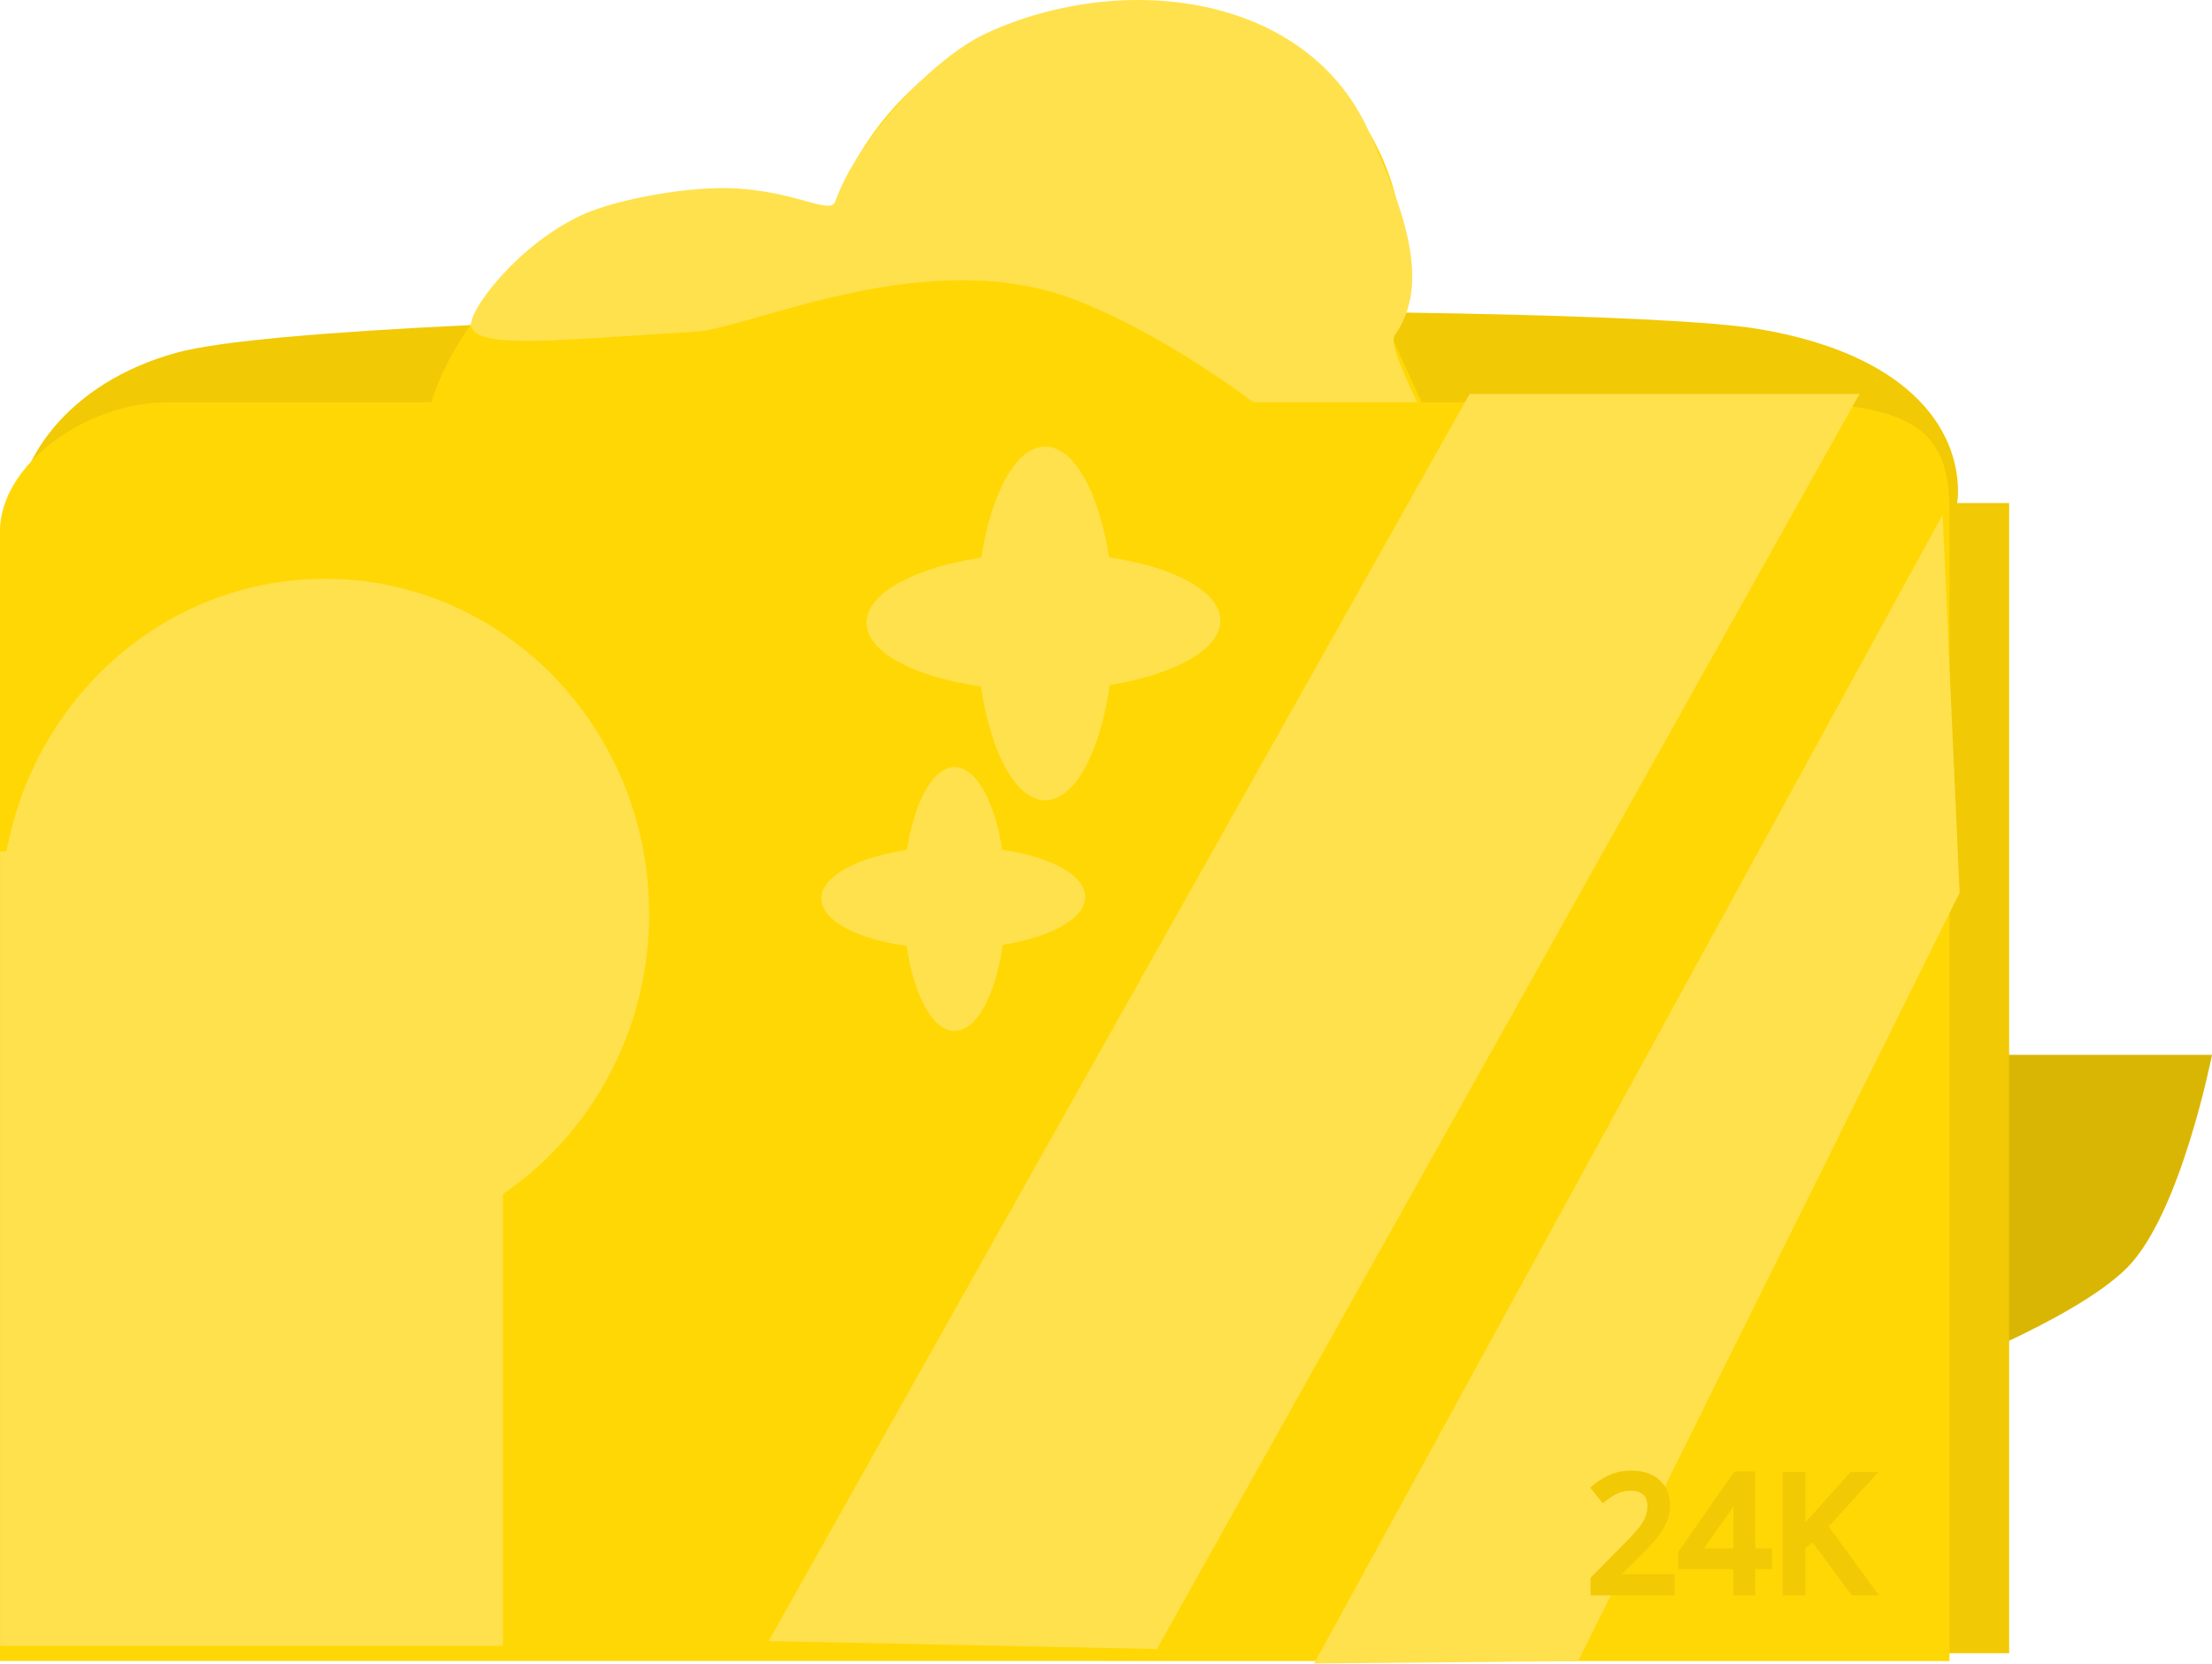
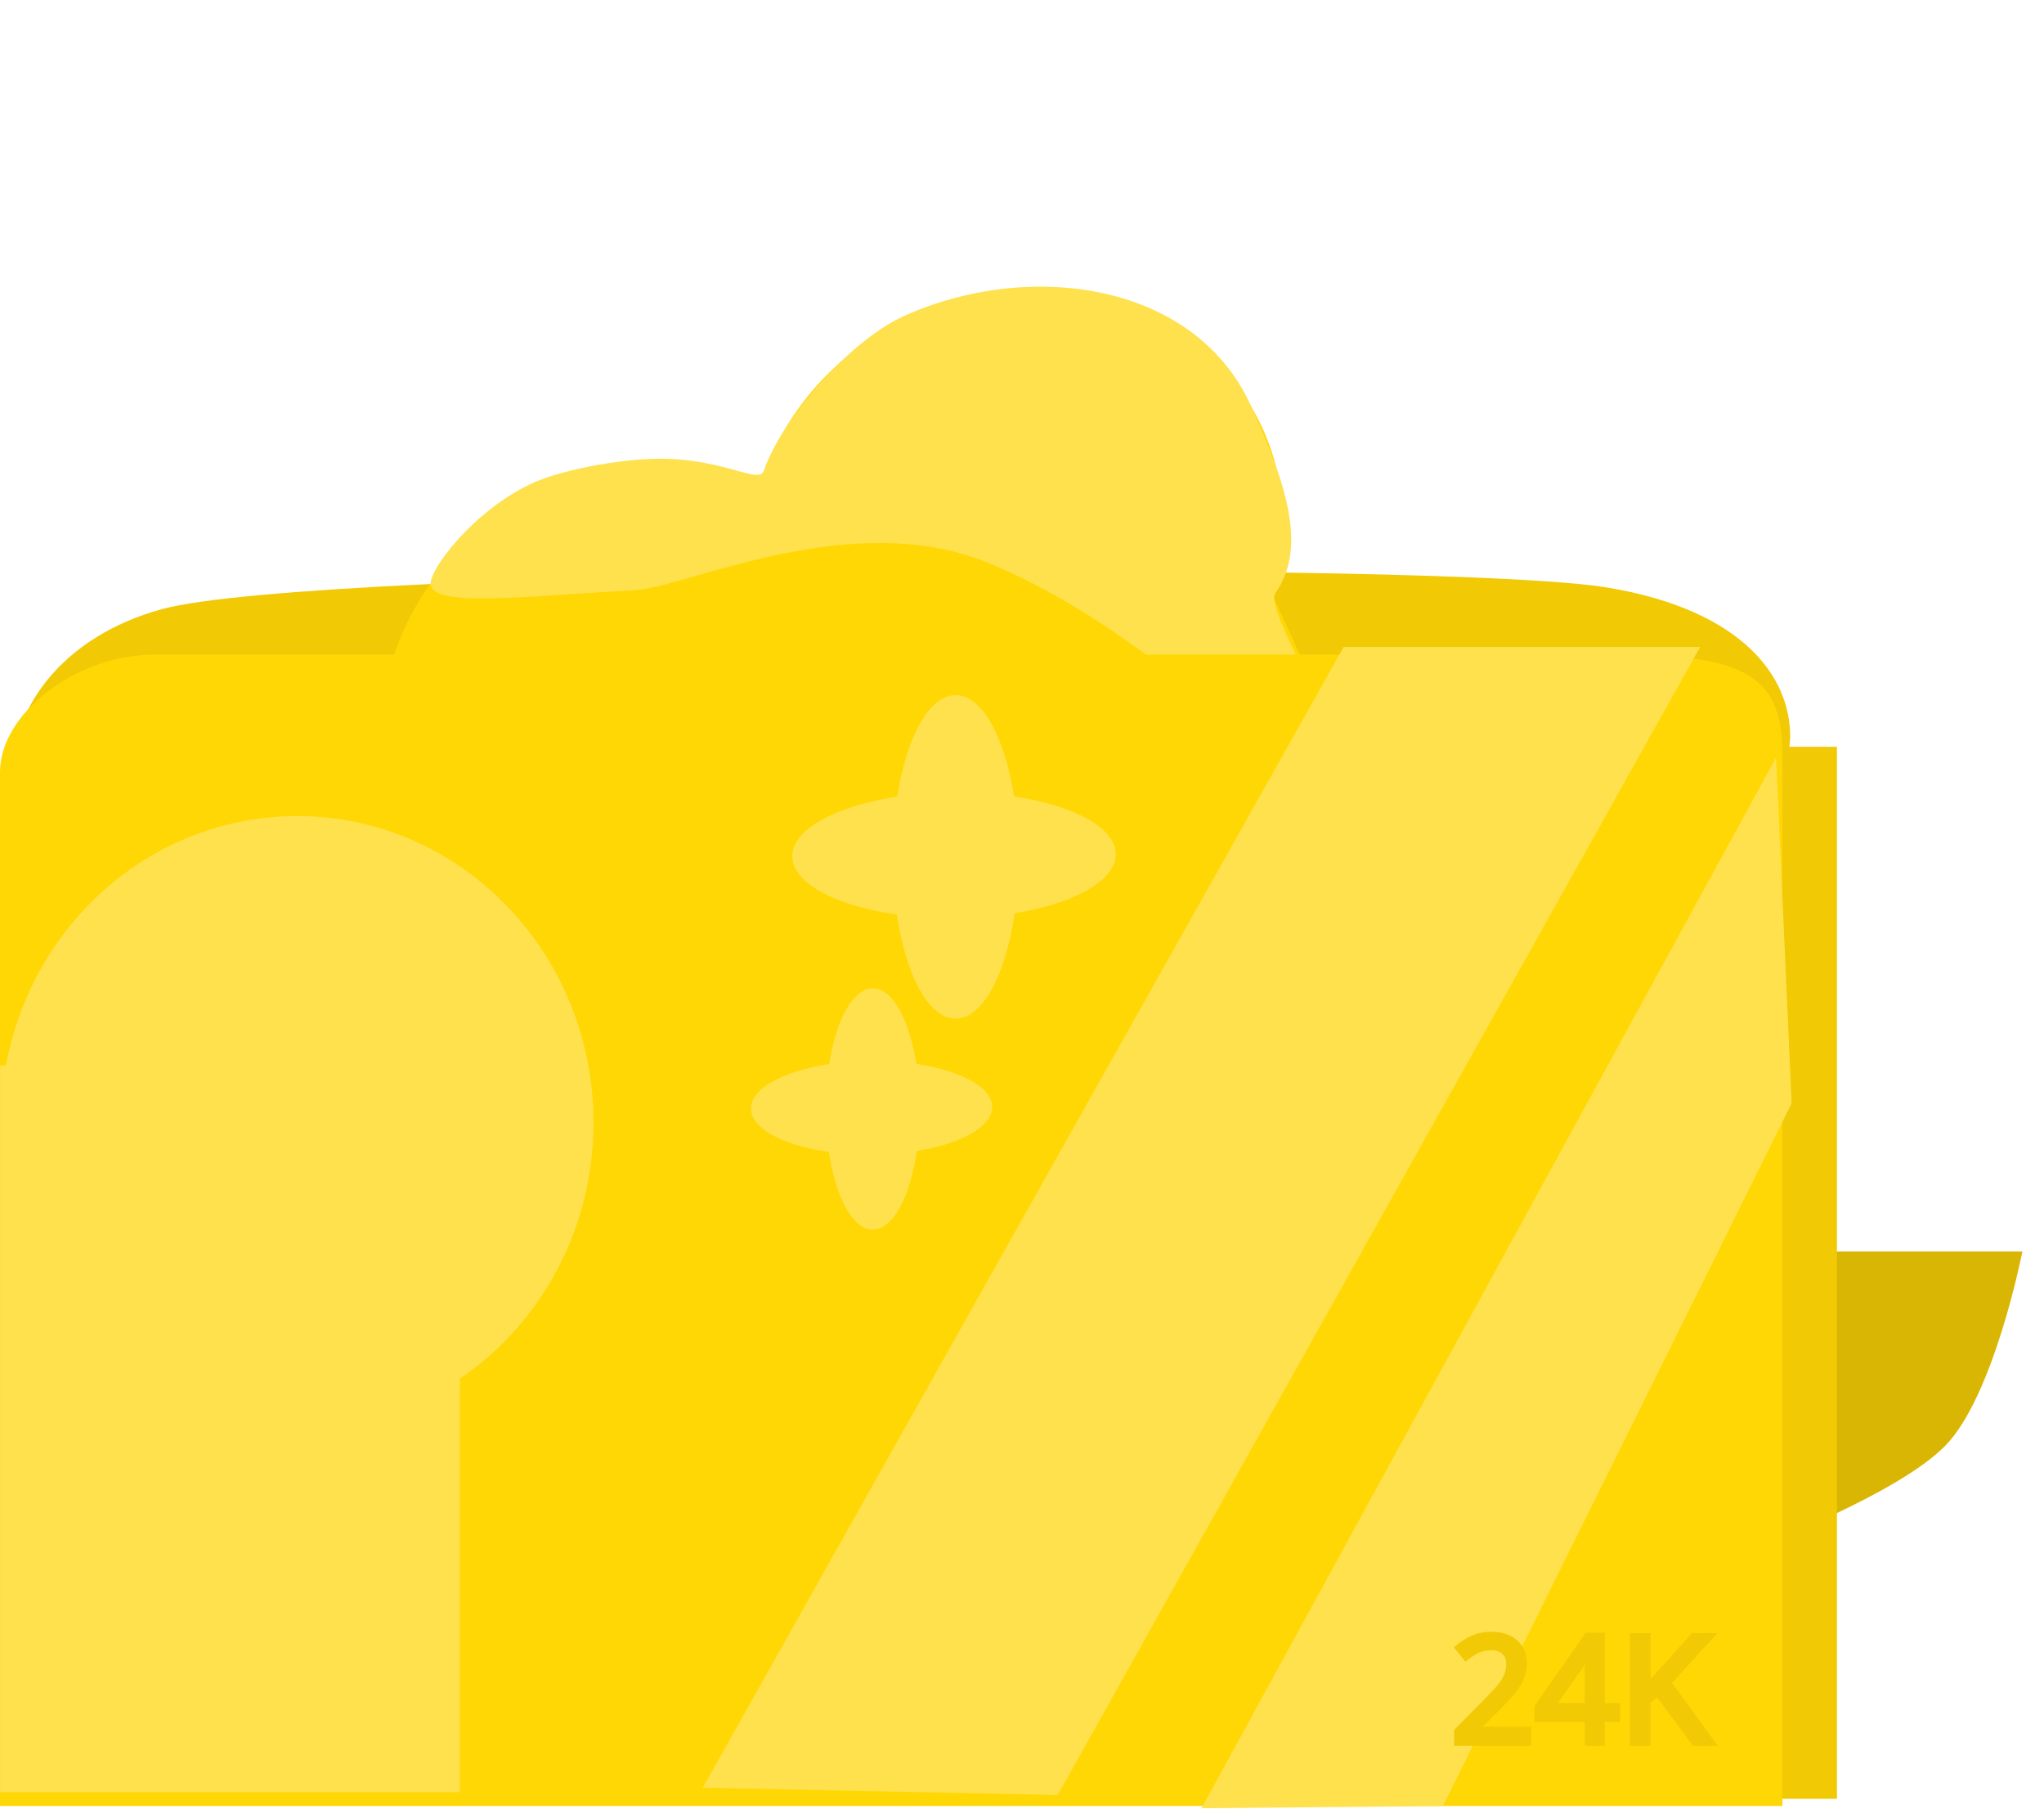
- <svg xmlns="http://www.w3.org/2000/svg" version="1.1" width="337.715" height="254.017" viewBox="0,0,337.715,254.017">
+ <svg xmlns="http://www.w3.org/2000/svg" version="1.1" width="341.323" height="301.874" viewBox="0,-47.857,341.323,301.874">
  <g transform="translate(-90.76705,-82.64161)">
    <g data-paper-data="{&quot;isPaintingLayer&quot;:true}" fill-rule="nonzero" stroke-linecap="butt" stroke-linejoin="miter" stroke-miterlimit="10" stroke-dasharray="" stroke-dashoffset="0" style="mix-blend-mode: normal">
      <path d="M389.705,157.72c0,21.687 -64.425,41.702 -149.153,41.702c-84.729,0 -147.327,-15.754 -147.327,-37.441c0,-8.608 7.536,-20.812 24.518,-25.487c25.799,-7.102 214.234,-8.189 241.513,-3.611c22.675,3.805 30.449,14.992 30.449,24.836z" fill="#f1c905" stroke="none" stroke-width="0" />
      <path d="M384.883,292.793v-49.073h43.598c0,0 -4.726,24.172 -12.926,32.473c-7.951,8.049 -30.673,16.6 -30.673,16.6z" fill="#dab604" stroke="none" stroke-width="0" />
      <path d="M371.694,335.086v-175.628h25.818v175.628z" fill="#f1c905" stroke="none" stroke-width="0" />
      <path d="M257.246,217.331c-4.642,0.932 -18.527,3.606 -28.481,5.517c-2.87,0.551 -12.451,-5.951 -13.091,-9.144c-1.102,-5.494 -2.324,-11.587 -2.952,-14.718c-1.172,-5.837 -10.357,-49.024 -10.357,-49.024c0,0 9.79,33.7 40.026,46.997c24.571,10.806 69.984,1.717 75.535,1.817c21.436,0.385 15.188,2.437 15.188,2.437c0,0 -67.318,14.402 -75.867,16.118z" fill="#855400" stroke="none" stroke-width="0" />
      <g stroke-width="0">
        <path d="M240.235,135.348c9.522,20.809 -1.183,46.107 -23.909,56.507c-22.726,10.399 -48.869,1.961 -58.39,-18.848c-9.522,-20.809 1.183,-46.108 23.909,-56.507c22.726,-10.399 48.869,-1.961 58.39,18.848z" fill="#ffd705" stroke="none" />
        <path d="M301.579,106.266c9.522,20.809 -1.183,46.108 -23.909,56.507c-22.726,10.399 -48.869,1.961 -58.39,-18.848c-9.522,-20.809 1.183,-46.108 23.909,-56.507c22.726,-10.399 48.869,-1.961 58.39,18.848z" fill="#ffd705" stroke="none" />
        <path d="M218.043,274.214c-8.896,-19.441 -53.384,-116.665 -53.384,-116.665l123.479,-56.502c0,0 44.779,97.861 53.582,117.1c2.879,6.291 1.734,14.352 -4.765,17.326c-24.847,11.369 -86.276,39.478 -100.871,46.157c-6.072,2.779 -15.077,-0.936 -18.042,-7.415z" fill="#ffd705" stroke="#6c4400" />
        <path d="M320.58,181.654c18.791,22.218 25.876,43.88 11.313,50.544c-11.275,5.159 -52.814,26.8 -85.227,19.214c-29.739,-6.961 -58.24,-43.312 -62.557,-52.746c-9.022,-19.716 16.413,-39.462 38.034,-49.355c12.578,-5.755 24.474,-7.339 47.635,2.682c16.653,7.205 46.993,25.157 50.802,29.661z" fill="#f3ca00" stroke="none" />
        <path d="M299.644,102.479c6.211,13.574 9.325,23.936 4.064,31.364c-1.388,1.96 5.838,14.662 12.002,27.399c6.342,13.103 11.647,26.222 11.647,26.222c0,0 -35.284,-43.934 -71.654,-58.744c-22.853,-9.306 -50.201,4.076 -58.826,4.579c-19.867,1.159 -32.616,2.714 -34.135,-0.604c-0.98,-2.142 7.198,-12.96 17.252,-17.394c5.024,-2.216 16.219,-4.388 23.638,-3.857c9.267,0.663 13.931,4.042 14.672,1.929c3.199,-9.115 14.603,-21.792 23.207,-25.729c20.704,-9.474 48.595,-6.007 58.132,14.835z" fill="#ffe14d" stroke="none" />
        <path d="M263.405,269.783c-4.591,2.101 -18.352,8.268 -28.219,12.683c-2.845,1.273 -14.378,-3.137 -15.823,-6.296c-2.485,-5.434 -5.242,-11.461 -6.659,-14.558c-2.642,-5.773 -22.723,-48.362 -22.723,-48.362c0,0 18.392,32.592 53.027,39.012c28.146,5.218 73.068,-15.308 78.855,-16.56c22.347,-4.835 16.362,-1.179 16.362,-1.179c0,0 -66.365,31.39 -74.82,35.259z" fill="#e4c112" stroke="none" />
      </g>
      <path d="M207.201,213.833c-4.642,0.932 -18.527,3.606 -28.481,5.517c-2.87,0.551 -12.451,-5.951 -13.091,-9.144c-1.102,-5.494 -2.324,-11.587 -2.952,-14.718c-1.172,-5.837 -10.357,-49.024 -10.357,-49.024c0,0 9.79,33.7 40.026,46.997c24.571,10.806 69.984,1.717 75.535,1.817c21.436,0.385 15.188,2.437 15.188,2.437c0,0 -67.318,14.402 -75.867,16.118z" fill="#855400" stroke="none" stroke-width="0" />
      <path d="M90.767,336.283c0,0 0,-143.568 0,-172.589c0,-9.789 12.671,-19.636 25.837,-19.636c32.241,0 179.009,0 244.932,0c21.389,0 26.87,4.18 26.87,16.536c0,31.355 0,175.69 0,175.69z" fill="#ffd705" stroke="none" stroke-width="0" />
      <path d="M208.115,333.24l107.021,-190.447h59.536l-107.278,191.661z" fill="#ffe14d" stroke="none" stroke-width="0" />
      <path d="M291.41,336.659l95.949,-175.42l2.594,57.733l-58.245,117.32z" fill="#ffe14d" stroke="none" stroke-width="0" />
      <path d="M260.852,177.837c0,14.918 -4.703,27.011 -10.504,27.011c-5.801,0 -10.504,-12.093 -10.504,-27.011c0,-14.918 4.703,-27.011 10.504,-27.011c5.801,0 10.504,12.093 10.504,27.011z" fill="#ffe14d" stroke="none" stroke-width="0" />
      <path d="M223.068,177.757c-0.041,-5.801 12.019,-10.589 26.937,-10.694c14.917,-0.105 27.043,4.513 27.084,10.314c0.041,5.801 -12.019,10.589 -26.937,10.694c-14.917,0.105 -27.043,-4.513 -27.084,-10.314z" data-paper-data="{&quot;index&quot;:null}" fill="#ffe14d" stroke="none" stroke-width="0" />
      <path d="M244.343,219.919c0,11.125 -3.507,20.144 -7.834,20.144c-4.326,0 -7.834,-9.019 -7.834,-20.144c0,-11.125 3.507,-20.144 7.834,-20.144c4.326,0 7.834,9.019 7.834,20.144z" fill="#ffe14d" stroke="none" stroke-width="0" />
      <path d="M216.165,219.86c-0.03,-4.326 8.963,-7.897 20.088,-7.975c11.125,-0.078 20.168,3.366 20.198,7.692c0.03,4.326 -8.963,7.897 -20.088,7.975c-11.125,0.078 -20.168,-3.366 -20.198,-7.692z" data-paper-data="{&quot;index&quot;:null}" fill="#ffe14d" stroke="none" stroke-width="0" />
      <path d="M90.787,333.973v-121.306h76.764v121.306z" fill="#ffe14d" stroke="none" stroke-width="0" />
      <path d="M189.872,222.188c0,28.258 -22.152,51.166 -49.479,51.166c-27.326,0 -49.479,-22.908 -49.479,-51.166c0,-28.258 22.152,-51.166 49.479,-51.166c27.326,0 49.479,22.908 49.479,51.166z" fill="#ffe14d" stroke="none" stroke-width="0" />
      <text transform="translate(333.0273,325.6293) scale(0.61509,0.61509)" font-size="40" xml:space="preserve" fill="#f1c905" fill-rule="nonzero" stroke="#f1c905" stroke-width="2" stroke-linecap="butt" stroke-linejoin="miter" stroke-miterlimit="10" stroke-dasharray="" stroke-dashoffset="0" font-family="Sans Serif" font-weight="normal" text-anchor="start" style="mix-blend-mode: normal">
        <tspan x="0" dy="0">24K</tspan>
      </text>
    </g>
  </g>
</svg>
